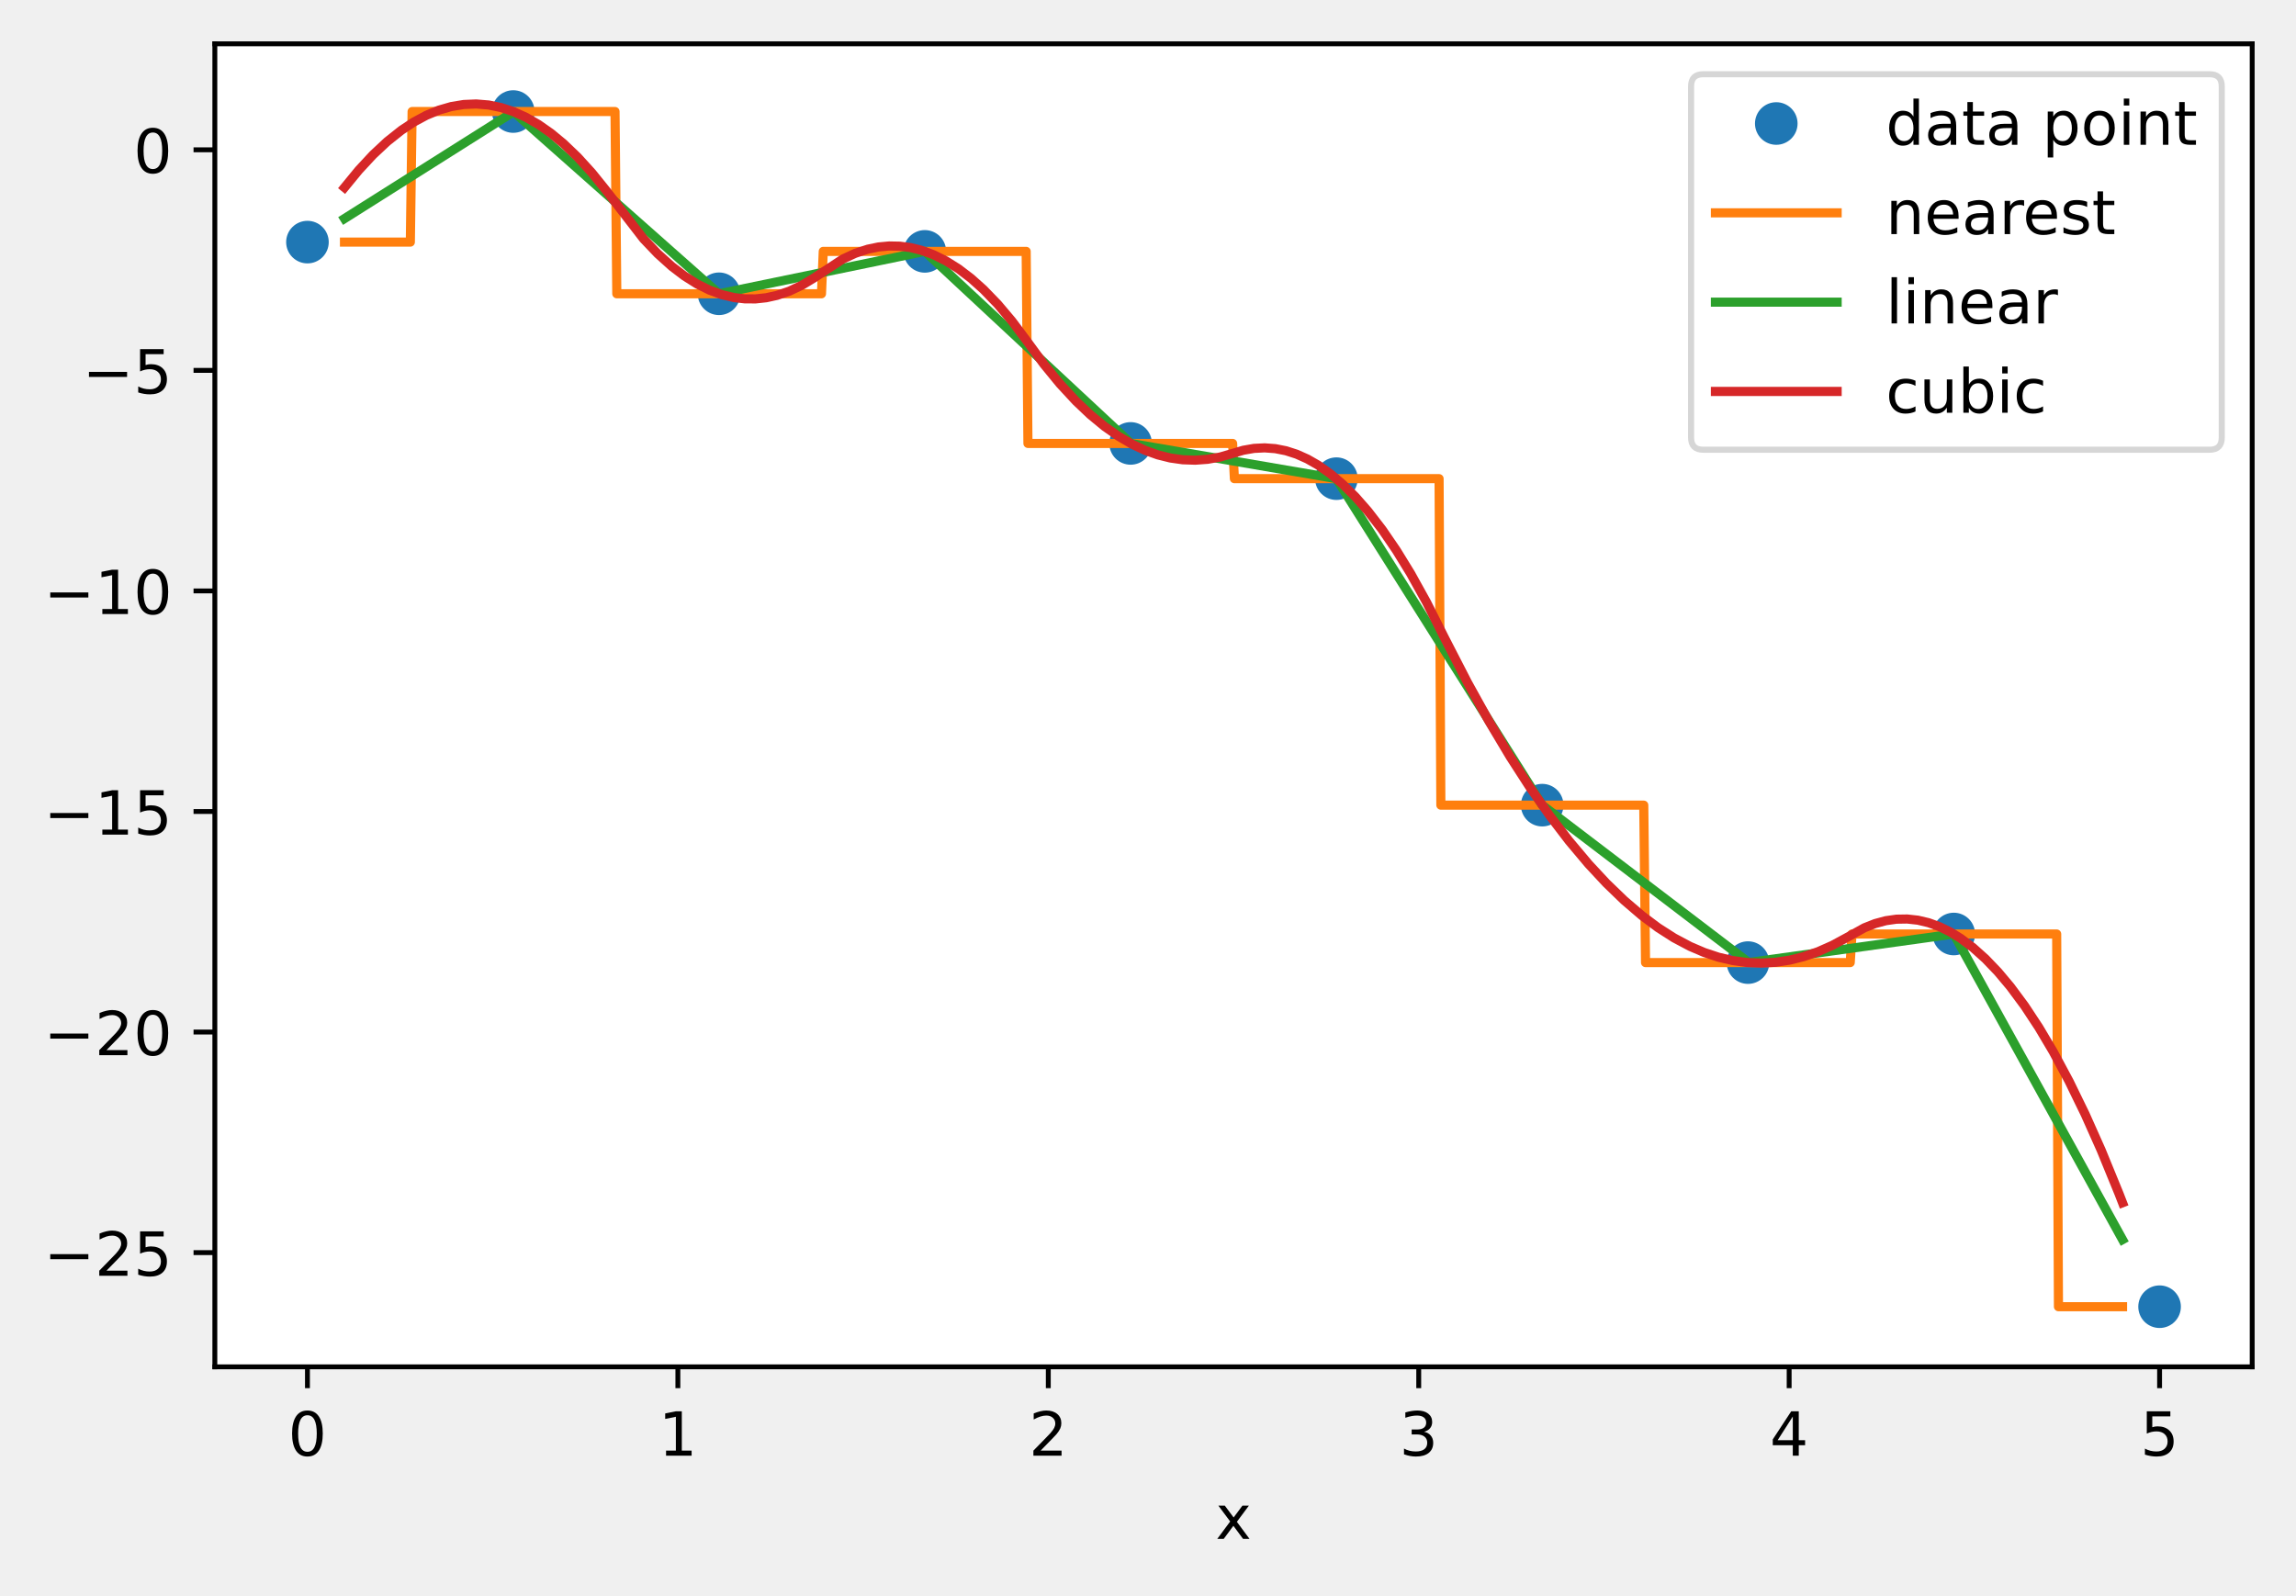
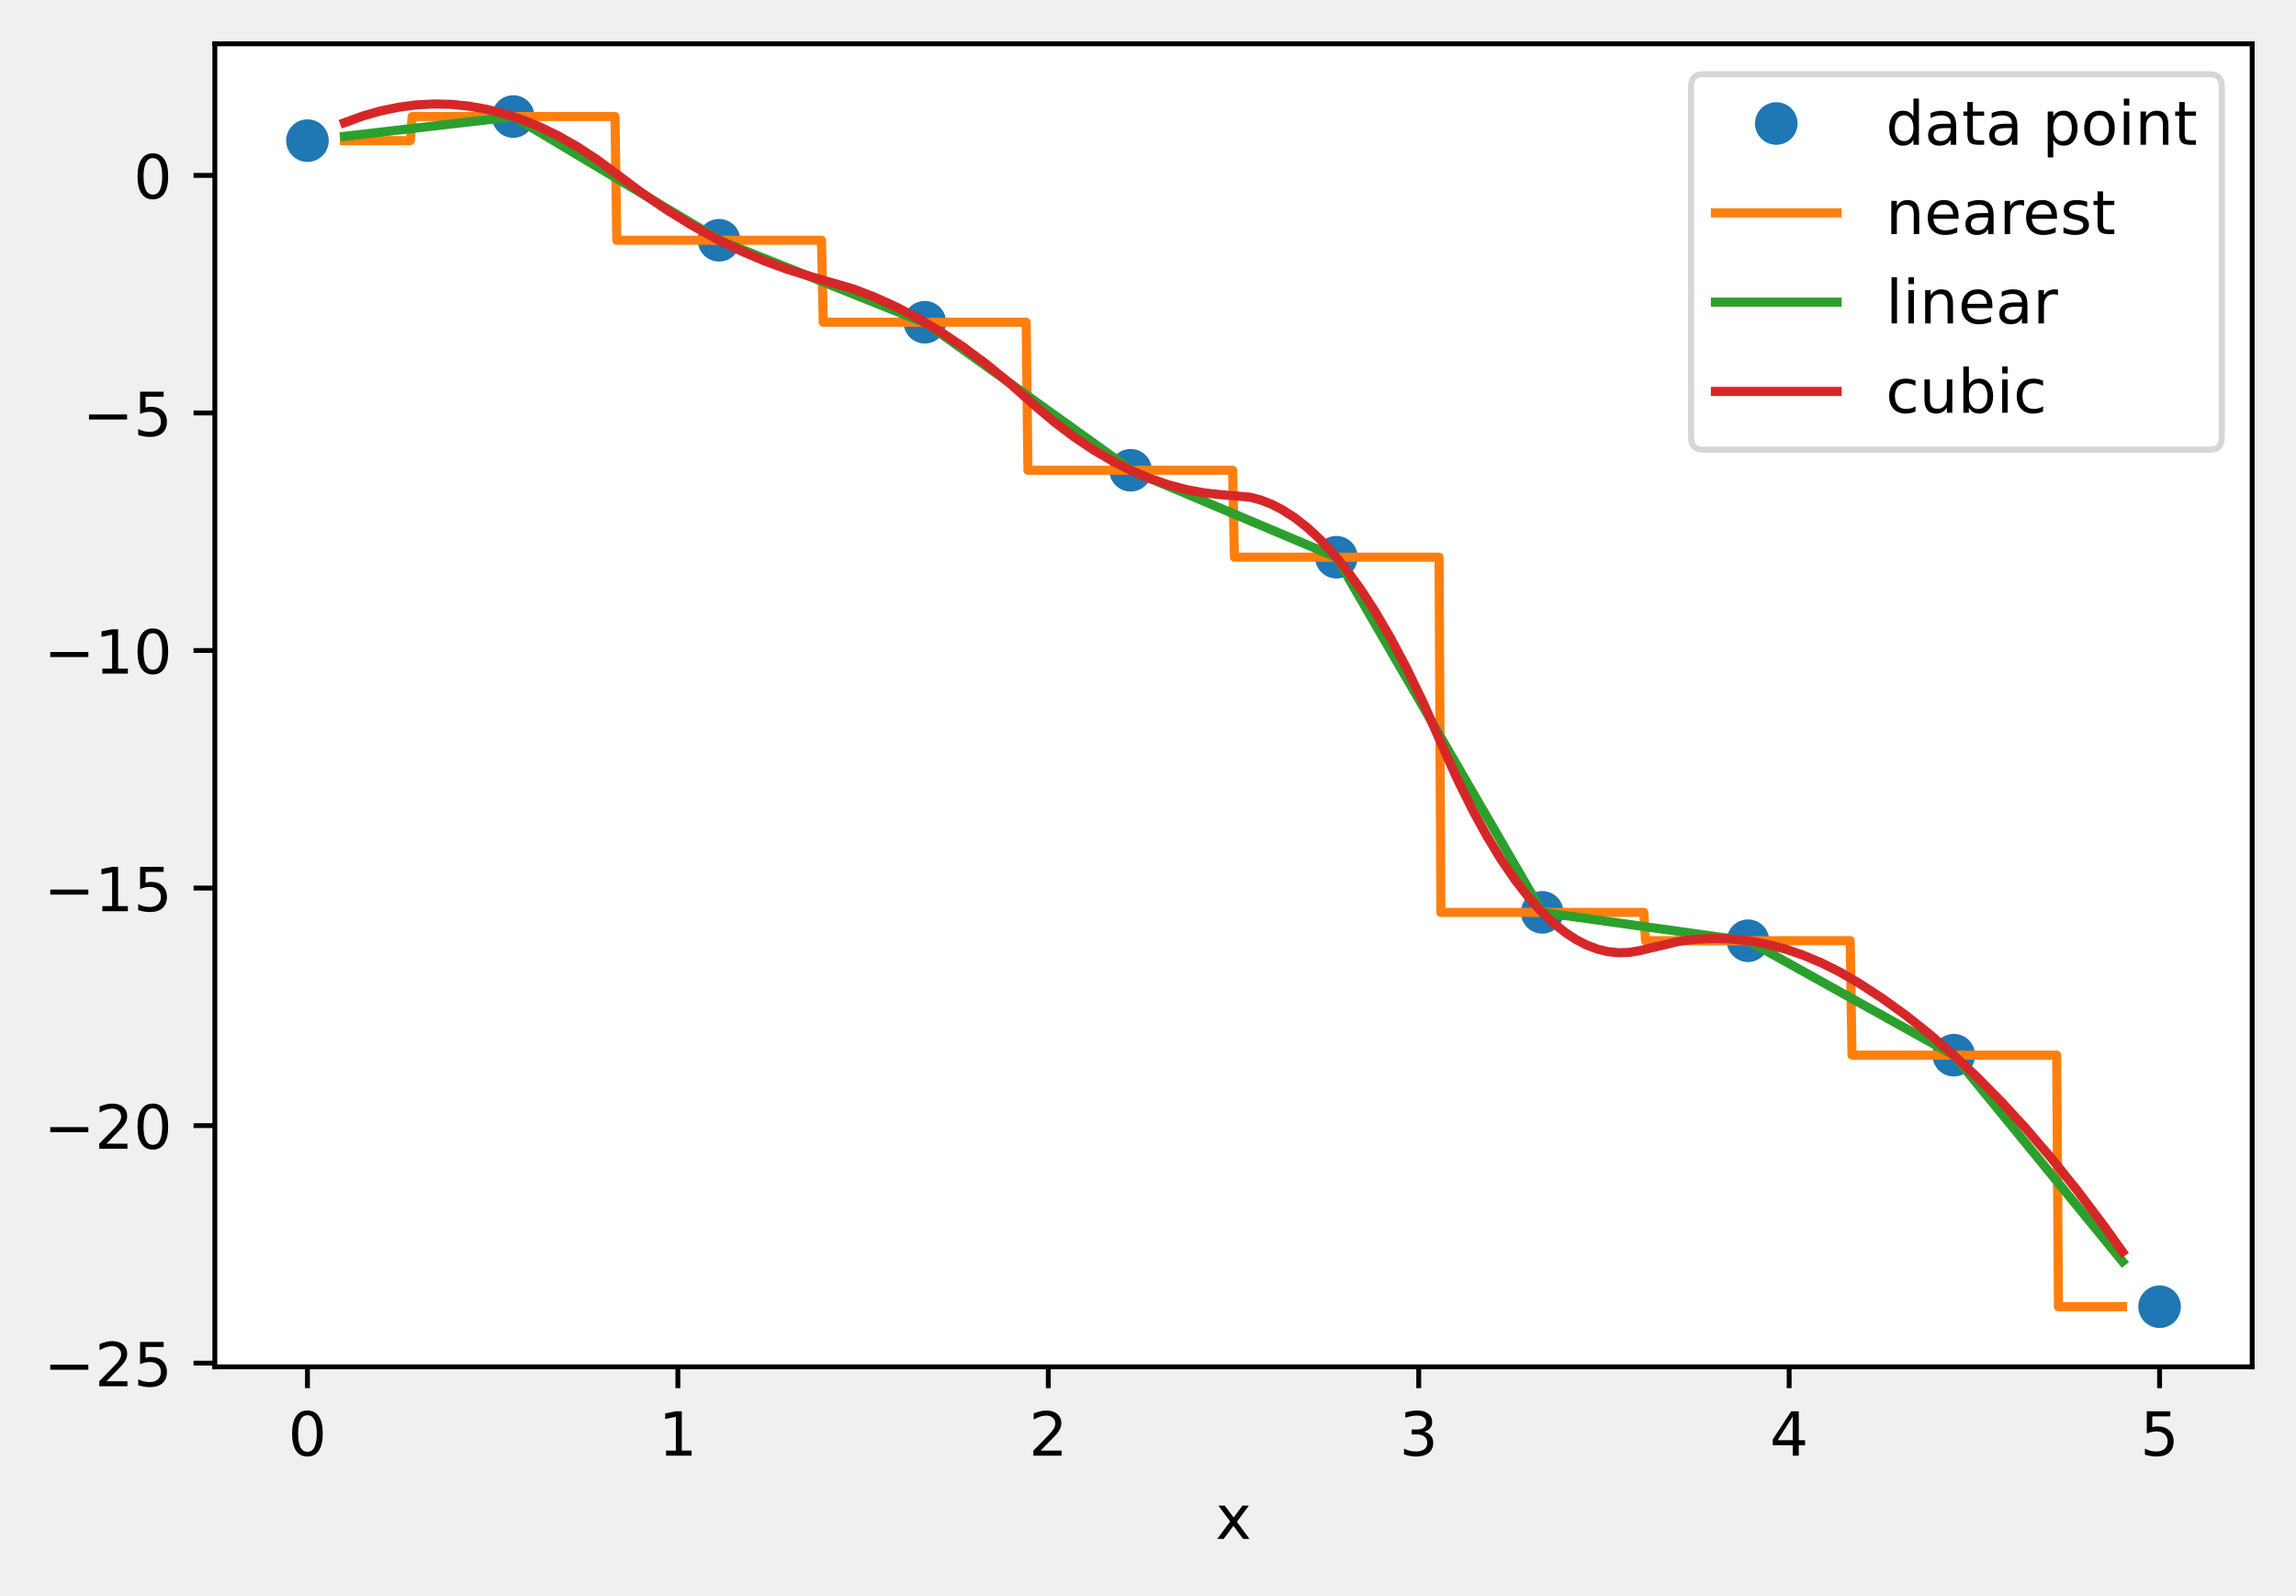
<svg xmlns="http://www.w3.org/2000/svg" xmlns:xlink="http://www.w3.org/1999/xlink" width="377.305pt" height="262.196pt" viewBox="0 0 377.305 262.196" version="1.1">
  <defs>
    <style type="text/css">*{stroke-linejoin: round; stroke-linecap: butt}</style>
  </defs>
  <g id="figure_1">
    <g id="patch_1">
      <path d="M 0 262.196  L 377.305 262.196  L 377.305 0  L 0 0  L 0 262.196  z " style="fill: none" />
    </g>
    <g id="axes_1">
      <g id="patch_2">
        <path d="M 35.305 224.64  L 370.105 224.64  L 370.105 7.2  L 35.305 7.2  z " style="fill: #ffffff" />
      </g>
      <g id="matplotlib.axis_1">
        <g id="xtick_1">
          <g id="line2d_1">
            <defs>
-               <path id="m0a9efb65ff" d="M 0 0  L 0 3.5  " style="stroke: #000000; stroke-width: 0.8" />
-             </defs>
-             <g>
-               <use xlink:href="#m0a9efb65ff" x="50.523" y="224.64" style="stroke: #000000; stroke-width: 0.8" />
+               <path id="m6f91e4cf8c" d="M 0 0  L 0 3.5  " style="stroke: #000000; stroke-width: 0.8" />
+             </defs>
+             <g>
+               <use xlink:href="#m6f91e4cf8c" x="50.523" y="224.64" style="stroke: #000000; stroke-width: 0.8" />
            </g>
          </g>
          <g id="text_1">
            <g transform="translate(47.34162 239.2384)scale(0.1 -0.1)">
              <defs>
                <path id="DejaVuSans-30" d="M 2034 4250  Q 1547 4250 1301 3770  Q 1056 3291 1056 2328  Q 1056 1369 1301 889  Q 1547 409 2034 409  Q 2525 409 2770 889  Q 3016 1369 3016 2328  Q 3016 3291 2770 3770  Q 2525 4250 2034 4250  z M 2034 4750  Q 2819 4750 3233 4129  Q 3647 3509 3647 2328  Q 3647 1150 3233 529  Q 2819 -91 2034 -91  Q 1250 -91 836 529  Q 422 1150 422 2328  Q 422 3509 836 4129  Q 1250 4750 2034 4750  z " transform="scale(0.015625)" />
              </defs>
              <use xlink:href="#DejaVuSans-30" />
            </g>
          </g>
        </g>
        <g id="xtick_2">
          <g id="line2d_2">
            <g>
-               <use xlink:href="#m0a9efb65ff" x="111.396" y="224.64" style="stroke: #000000; stroke-width: 0.8" />
+               <use xlink:href="#m6f91e4cf8c" x="111.396" y="224.64" style="stroke: #000000; stroke-width: 0.8" />
            </g>
          </g>
          <g id="text_2">
            <g transform="translate(108.2143 239.2384)scale(0.1 -0.1)">
              <defs>
                <path id="DejaVuSans-31" d="M 794 531  L 1825 531  L 1825 4091  L 703 3866  L 703 4441  L 1819 4666  L 2450 4666  L 2450 531  L 3481 531  L 3481 0  L 794 0  L 794 531  z " transform="scale(0.015625)" />
              </defs>
              <use xlink:href="#DejaVuSans-31" />
            </g>
          </g>
        </g>
        <g id="xtick_3">
          <g id="line2d_3">
            <g>
-               <use xlink:href="#m0a9efb65ff" x="172.268" y="224.64" style="stroke: #000000; stroke-width: 0.8" />
+               <use xlink:href="#m6f91e4cf8c" x="172.268" y="224.64" style="stroke: #000000; stroke-width: 0.8" />
            </g>
          </g>
          <g id="text_3">
            <g transform="translate(169.0871 239.2384)scale(0.1 -0.1)">
              <defs>
                <path id="DejaVuSans-32" d="M 1228 531  L 3431 531  L 3431 0  L 469 0  L 469 531  Q 828 903 1448 1529  Q 2069 2156 2228 2338  Q 2531 2678 2651 2914  Q 2772 3150 2772 3378  Q 2772 3750 2511 3984  Q 2250 4219 1831 4219  Q 1534 4219 1204 4116  Q 875 4013 500 3803  L 500 4441  Q 881 4594 1212 4672  Q 1544 4750 1819 4750  Q 2544 4750 2975 4387  Q 3406 4025 3406 3419  Q 3406 3131 3298 2873  Q 3191 2616 2906 2266  Q 2828 2175 2409 1742  Q 1991 1309 1228 531  z " transform="scale(0.015625)" />
              </defs>
              <use xlink:href="#DejaVuSans-32" />
            </g>
          </g>
        </g>
        <g id="xtick_4">
          <g id="line2d_4">
            <g>
-               <use xlink:href="#m0a9efb65ff" x="233.141" y="224.64" style="stroke: #000000; stroke-width: 0.8" />
+               <use xlink:href="#m6f91e4cf8c" x="233.141" y="224.64" style="stroke: #000000; stroke-width: 0.8" />
            </g>
          </g>
          <g id="text_4">
            <g transform="translate(229.9598 239.2384)scale(0.1 -0.1)">
              <defs>
                <path id="DejaVuSans-33" d="M 2597 2516  Q 3050 2419 3304 2112  Q 3559 1806 3559 1356  Q 3559 666 3084 287  Q 2609 -91 1734 -91  Q 1441 -91 1130 -33  Q 819 25 488 141  L 488 750  Q 750 597 1062 519  Q 1375 441 1716 441  Q 2309 441 2620 675  Q 2931 909 2931 1356  Q 2931 1769 2642 2001  Q 2353 2234 1838 2234  L 1294 2234  L 1294 2753  L 1863 2753  Q 2328 2753 2575 2939  Q 2822 3125 2822 3475  Q 2822 3834 2567 4026  Q 2313 4219 1838 4219  Q 1578 4219 1281 4162  Q 984 4106 628 3988  L 628 4550  Q 988 4650 1302 4700  Q 1616 4750 1894 4750  Q 2613 4750 3031 4423  Q 3450 4097 3450 3541  Q 3450 3153 3228 2886  Q 3006 2619 2597 2516  z " transform="scale(0.015625)" />
              </defs>
              <use xlink:href="#DejaVuSans-33" />
            </g>
          </g>
        </g>
        <g id="xtick_5">
          <g id="line2d_5">
            <g>
-               <use xlink:href="#m0a9efb65ff" x="294.014" y="224.64" style="stroke: #000000; stroke-width: 0.8" />
+               <use xlink:href="#m6f91e4cf8c" x="294.014" y="224.64" style="stroke: #000000; stroke-width: 0.8" />
            </g>
          </g>
          <g id="text_5">
            <g transform="translate(290.8325 239.2384)scale(0.1 -0.1)">
              <defs>
                <path id="DejaVuSans-34" d="M 2419 4116  L 825 1625  L 2419 1625  L 2419 4116  z M 2253 4666  L 3047 4666  L 3047 1625  L 3713 1625  L 3713 1100  L 3047 1100  L 3047 0  L 2419 0  L 2419 1100  L 313 1100  L 313 1709  L 2253 4666  z " transform="scale(0.015625)" />
              </defs>
              <use xlink:href="#DejaVuSans-34" />
            </g>
          </g>
        </g>
        <g id="xtick_6">
          <g id="line2d_6">
            <g>
-               <use xlink:href="#m0a9efb65ff" x="354.887" y="224.64" style="stroke: #000000; stroke-width: 0.8" />
+               <use xlink:href="#m6f91e4cf8c" x="354.887" y="224.64" style="stroke: #000000; stroke-width: 0.8" />
            </g>
          </g>
          <g id="text_6">
            <g transform="translate(351.7053 239.2384)scale(0.1 -0.1)">
              <defs>
                <path id="DejaVuSans-35" d="M 691 4666  L 3169 4666  L 3169 4134  L 1269 4134  L 1269 2991  Q 1406 3038 1543 3061  Q 1681 3084 1819 3084  Q 2600 3084 3056 2656  Q 3513 2228 3513 1497  Q 3513 744 3044 326  Q 2575 -91 1722 -91  Q 1428 -91 1123 -41  Q 819 9 494 109  L 494 744  Q 775 591 1075 516  Q 1375 441 1709 441  Q 2250 441 2565 725  Q 2881 1009 2881 1497  Q 2881 1984 2565 2268  Q 2250 2553 1709 2553  Q 1456 2553 1204 2497  Q 953 2441 691 2322  L 691 4666  z " transform="scale(0.015625)" />
              </defs>
              <use xlink:href="#DejaVuSans-35" />
            </g>
          </g>
        </g>
        <g id="text_7">
          <g transform="translate(199.7453 252.9166)scale(0.1 -0.1)">
            <defs>
              <path id="DejaVuSans-78" d="M 3513 3500  L 2247 1797  L 3578 0  L 2900 0  L 1881 1375  L 863 0  L 184 0  L 1544 1831  L 300 3500  L 978 3500  L 1906 2253  L 2834 3500  L 3513 3500  z " transform="scale(0.015625)" />
            </defs>
            <use xlink:href="#DejaVuSans-78" />
          </g>
        </g>
      </g>
      <g id="matplotlib.axis_2">
        <g id="ytick_1">
          <g id="line2d_7">
            <defs>
-               <path id="m74716fd146" d="M 0 0  L -3.5 0  " style="stroke: #000000; stroke-width: 0.8" />
-             </defs>
-             <g>
-               <use xlink:href="#m74716fd146" x="35.305" y="205.868" style="stroke: #000000; stroke-width: 0.8" />
+               <path id="m9b58ca603e" d="M 0 0  L -3.5 0  " style="stroke: #000000; stroke-width: 0.8" />
+             </defs>
+             <g>
+               <use xlink:href="#m9b58ca603e" x="35.305" y="224.036" style="stroke: #000000; stroke-width: 0.8" />
            </g>
          </g>
          <g id="text_8">
-             <g transform="translate(7.2 209.6672)scale(0.1 -0.1)">
+             <g transform="translate(7.2 227.8354)scale(0.1 -0.1)">
              <defs>
                <path id="DejaVuSans-2212" d="M 678 2272  L 4684 2272  L 4684 1741  L 678 1741  L 678 2272  z " transform="scale(0.015625)" />
              </defs>
              <use xlink:href="#DejaVuSans-2212" />
              <use xlink:href="#DejaVuSans-32" x="83.789" />
              <use xlink:href="#DejaVuSans-35" x="147.412" />
            </g>
          </g>
        </g>
        <g id="ytick_2">
          <g id="line2d_8">
            <g>
-               <use xlink:href="#m74716fd146" x="35.305" y="169.618" style="stroke: #000000; stroke-width: 0.8" />
+               <use xlink:href="#m9b58ca603e" x="35.305" y="184.994" style="stroke: #000000; stroke-width: 0.8" />
            </g>
          </g>
          <g id="text_9">
-             <g transform="translate(7.2 173.4177)scale(0.1 -0.1)">
+             <g transform="translate(7.2 188.7931)scale(0.1 -0.1)">
              <use xlink:href="#DejaVuSans-2212" />
              <use xlink:href="#DejaVuSans-32" x="83.789" />
              <use xlink:href="#DejaVuSans-30" x="147.412" />
            </g>
          </g>
        </g>
        <g id="ytick_3">
          <g id="line2d_9">
            <g>
-               <use xlink:href="#m74716fd146" x="35.305" y="133.369" style="stroke: #000000; stroke-width: 0.8" />
+               <use xlink:href="#m9b58ca603e" x="35.305" y="145.952" style="stroke: #000000; stroke-width: 0.8" />
            </g>
          </g>
          <g id="text_10">
-             <g transform="translate(7.2 137.1682)scale(0.1 -0.1)">
+             <g transform="translate(7.2 149.7508)scale(0.1 -0.1)">
              <use xlink:href="#DejaVuSans-2212" />
              <use xlink:href="#DejaVuSans-31" x="83.789" />
              <use xlink:href="#DejaVuSans-35" x="147.412" />
            </g>
          </g>
        </g>
        <g id="ytick_4">
          <g id="line2d_10">
            <g>
-               <use xlink:href="#m74716fd146" x="35.305" y="97.119" style="stroke: #000000; stroke-width: 0.8" />
+               <use xlink:href="#m9b58ca603e" x="35.305" y="106.909" style="stroke: #000000; stroke-width: 0.8" />
            </g>
          </g>
          <g id="text_11">
-             <g transform="translate(7.2 100.9187)scale(0.1 -0.1)">
+             <g transform="translate(7.2 110.7085)scale(0.1 -0.1)">
              <use xlink:href="#DejaVuSans-2212" />
              <use xlink:href="#DejaVuSans-31" x="83.789" />
              <use xlink:href="#DejaVuSans-30" x="147.412" />
            </g>
          </g>
        </g>
        <g id="ytick_5">
          <g id="line2d_11">
            <g>
-               <use xlink:href="#m74716fd146" x="35.305" y="60.87" style="stroke: #000000; stroke-width: 0.8" />
+               <use xlink:href="#m9b58ca603e" x="35.305" y="67.867" style="stroke: #000000; stroke-width: 0.8" />
            </g>
          </g>
          <g id="text_12">
-             <g transform="translate(13.5625 64.6692)scale(0.1 -0.1)">
+             <g transform="translate(13.5625 71.66617)scale(0.1 -0.1)">
              <use xlink:href="#DejaVuSans-2212" />
              <use xlink:href="#DejaVuSans-35" x="83.789" />
            </g>
          </g>
        </g>
        <g id="ytick_6">
          <g id="line2d_12">
            <g>
-               <use xlink:href="#m74716fd146" x="35.305" y="24.62" style="stroke: #000000; stroke-width: 0.8" />
+               <use xlink:href="#m9b58ca603e" x="35.305" y="28.825" style="stroke: #000000; stroke-width: 0.8" />
            </g>
          </g>
          <g id="text_13">
-             <g transform="translate(21.94219 28.4197)scale(0.1 -0.1)">
+             <g transform="translate(21.94219 32.62385)scale(0.1 -0.1)">
              <use xlink:href="#DejaVuSans-30" />
            </g>
          </g>
        </g>
      </g>
      <g id="line2d_13">
        <defs>
-           <path id="m6c1fc58056" d="M 0 3  C 0.796 3 1.559 2.684 2.121 2.121  C 2.684 1.559 3 0.796 3 0  C 3 -0.796 2.684 -1.559 2.121 -2.121  C 1.559 -2.684 0.796 -3 0 -3  C -0.796 -3 -1.559 -2.684 -2.121 -2.121  C -2.684 -1.559 -3 -0.796 -3 0  C -3 0.796 -2.684 1.559 -2.121 2.121  C -1.559 2.684 -0.796 3 0 3  z " style="stroke: #1f77b4" />
+           <path id="m260b478fc4" d="M 0 3  C 0.796 3 1.559 2.684 2.121 2.121  C 2.684 1.559 3 0.796 3 0  C 3 -0.796 2.684 -1.559 2.121 -2.121  C 1.559 -2.684 0.796 -3 0 -3  C -0.796 -3 -1.559 -2.684 -2.121 -2.121  C -2.684 -1.559 -3 -0.796 -3 0  C -3 0.796 -2.684 1.559 -2.121 2.121  C -1.559 2.684 -0.796 3 0 3  z " style="stroke: #1f77b4" />
        </defs>
-         <g clip-path="url(#p2cabe5e729)">
-           <use xlink:href="#m6c1fc58056" x="50.523" y="39.79" style="fill: #1f77b4; stroke: #1f77b4" />
-           <use xlink:href="#m6c1fc58056" x="84.341" y="18.33" style="fill: #1f77b4; stroke: #1f77b4" />
-           <use xlink:href="#m6c1fc58056" x="118.159" y="48.282" style="fill: #1f77b4; stroke: #1f77b4" />
-           <use xlink:href="#m6c1fc58056" x="151.977" y="41.313" style="fill: #1f77b4; stroke: #1f77b4" />
-           <use xlink:href="#m6c1fc58056" x="185.796" y="72.876" style="fill: #1f77b4; stroke: #1f77b4" />
-           <use xlink:href="#m6c1fc58056" x="219.614" y="78.669" style="fill: #1f77b4; stroke: #1f77b4" />
-           <use xlink:href="#m6c1fc58056" x="253.432" y="132.327" style="fill: #1f77b4; stroke: #1f77b4" />
-           <use xlink:href="#m6c1fc58056" x="287.25" y="158.203" style="fill: #1f77b4; stroke: #1f77b4" />
-           <use xlink:href="#m6c1fc58056" x="321.068" y="153.503" style="fill: #1f77b4; stroke: #1f77b4" />
-           <use xlink:href="#m6c1fc58056" x="354.887" y="214.756" style="fill: #1f77b4; stroke: #1f77b4" />
+         <g clip-path="url(#p9aef9aa3d3)">
+           <use xlink:href="#m260b478fc4" x="50.523" y="23.114" style="fill: #1f77b4; stroke: #1f77b4" />
+           <use xlink:href="#m260b478fc4" x="84.341" y="19.153" style="fill: #1f77b4; stroke: #1f77b4" />
+           <use xlink:href="#m260b478fc4" x="118.159" y="39.485" style="fill: #1f77b4; stroke: #1f77b4" />
+           <use xlink:href="#m260b478fc4" x="151.977" y="52.96" style="fill: #1f77b4; stroke: #1f77b4" />
+           <use xlink:href="#m260b478fc4" x="185.796" y="77.289" style="fill: #1f77b4; stroke: #1f77b4" />
+           <use xlink:href="#m260b478fc4" x="219.614" y="91.579" style="fill: #1f77b4; stroke: #1f77b4" />
+           <use xlink:href="#m260b478fc4" x="253.432" y="149.947" style="fill: #1f77b4; stroke: #1f77b4" />
+           <use xlink:href="#m260b478fc4" x="287.25" y="154.608" style="fill: #1f77b4; stroke: #1f77b4" />
+           <use xlink:href="#m260b478fc4" x="321.068" y="173.419" style="fill: #1f77b4; stroke: #1f77b4" />
+           <use xlink:href="#m260b478fc4" x="354.887" y="214.756" style="fill: #1f77b4; stroke: #1f77b4" />
        </g>
      </g>
      <g id="line2d_14">
-         <path d="M 56.61 39.79  L 67.432 39.79  L 67.724 18.33  L 101.067 18.33  L 101.36 48.282  L 134.995 48.282  L 135.288 41.313  L 168.631 41.313  L 168.923 72.876  L 202.558 72.876  L 202.851 78.669  L 236.486 78.669  L 236.779 132.327  L 270.122 132.327  L 270.414 158.203  L 304.05 158.203  L 304.342 153.503  L 337.977 153.503  L 338.27 214.756  L 348.799 214.756  L 348.799 214.756  " clip-path="url(#p2cabe5e729)" style="fill: none; stroke: #ff7f0e; stroke-width: 1.5; stroke-linecap: square" />
+         <path d="M 56.61 23.114  L 67.432 23.114  L 67.724 19.153  L 101.067 19.153  L 101.36 39.485  L 134.995 39.485  L 135.288 52.96  L 168.631 52.96  L 168.923 77.289  L 202.558 77.289  L 202.851 91.579  L 236.486 91.579  L 236.779 149.947  L 270.122 149.947  L 270.414 154.608  L 304.05 154.608  L 304.342 173.419  L 337.977 173.419  L 338.27 214.756  L 348.799 214.756  L 348.799 214.756  " clip-path="url(#p9aef9aa3d3)" style="fill: none; stroke: #ff7f0e; stroke-width: 1.5; stroke-linecap: square" />
      </g>
      <g id="line2d_15">
-         <path d="M 56.61 35.927  L 84.396 18.379  L 118.031 48.168  L 118.324 48.248  L 151.959 41.316  L 154.299 43.479  L 185.887 72.892  L 219.522 78.653  L 220.107 79.452  L 253.45 132.341  L 287.378 158.185  L 321.013 153.511  L 321.598 154.464  L 348.799 203.731  L 348.799 203.731  " clip-path="url(#p2cabe5e729)" style="fill: none; stroke: #2ca02c; stroke-width: 1.5; stroke-linecap: square" />
+         <path d="M 56.61 22.401  L 84.396 19.186  L 118.616 39.667  L 152.252 53.157  L 186.179 77.451  L 219.522 91.54  L 220.107 92.431  L 253.45 149.95  L 287.378 154.679  L 321.013 173.389  L 322.476 175.14  L 348.799 207.316  L 348.799 207.316  " clip-path="url(#p9aef9aa3d3)" style="fill: none; stroke: #2ca02c; stroke-width: 1.5; stroke-linecap: square" />
      </g>
      <g id="line2d_16">
-         <path d="M 56.61 30.821  L 58.95 27.97  L 61.29 25.45  L 63.63 23.262  L 65.97 21.404  L 68.017 20.051  L 70.064 18.951  L 72.112 18.104  L 74.159 17.512  L 76.206 17.173  L 78.254 17.087  L 80.301 17.255  L 82.349 17.676  L 84.396 18.352  L 86.443 19.28  L 88.491 20.463  L 90.538 21.898  L 92.585 23.588  L 94.925 25.829  L 97.265 28.402  L 99.605 31.305  L 105.747 39.246  L 108.087 41.702  L 110.427 43.808  L 112.474 45.364  L 114.521 46.653  L 116.569 47.673  L 118.616 48.427  L 120.664 48.912  L 122.418 49.115  L 124.173 49.122  L 125.928 48.932  L 127.683 48.545  L 129.731 47.845  L 131.778 46.878  L 133.825 45.643  L 138.505 42.573  L 140.552 41.629  L 142.6 40.955  L 144.355 40.591  L 146.11 40.426  L 147.864 40.459  L 149.619 40.69  L 151.374 41.119  L 153.422 41.87  L 155.469 42.891  L 157.516 44.181  L 159.564 45.741  L 161.611 47.571  L 163.951 49.992  L 166.291 52.765  L 168.631 55.891  L 171.555 59.876  L 174.188 63.082  L 176.82 65.924  L 179.16 68.145  L 181.5 70.077  L 183.84 71.722  L 186.179 73.079  L 188.227 74.031  L 190.274 74.762  L 192.322 75.272  L 194.369 75.563  L 196.416 75.633  L 198.464 75.482  L 200.511 75.112  L 202.558 74.521  L 204.313 73.999  L 206.068 73.693  L 207.823 73.605  L 209.578 73.736  L 211.333 74.084  L 213.088 74.65  L 214.843 75.435  L 216.598 76.437  L 218.645 77.881  L 220.692 79.623  L 222.74 81.661  L 224.787 83.996  L 227.127 87.027  L 229.467 90.447  L 231.807 94.253  L 234.439 98.999  L 237.364 104.809  L 241.166 112.19  L 244.676 118.525  L 248.186 124.4  L 251.403 129.383  L 254.62 133.979  L 257.837 138.19  L 261.055 142.015  L 263.98 145.157  L 266.904 147.98  L 269.829 150.484  L 272.462 152.456  L 275.094 154.141  L 277.726 155.54  L 280.066 156.542  L 282.406 157.318  L 284.746 157.867  L 287.086 158.189  L 289.425 158.284  L 291.765 158.153  L 294.105 157.796  L 296.445 157.211  L 298.785 156.4  L 301.125 155.362  L 303.465 154.098  L 306.389 152.48  L 308.144 151.788  L 309.899 151.317  L 311.654 151.067  L 313.409 151.039  L 315.164 151.231  L 316.919 151.645  L 318.674 152.28  L 320.429 153.136  L 322.183 154.214  L 324.231 155.75  L 326.278 157.587  L 328.326 159.726  L 330.373 162.165  L 332.713 165.322  L 335.053 168.872  L 337.392 172.815  L 340.025 177.721  L 342.657 183.125  L 345.289 189.026  L 348.214 196.167  L 348.799 197.669  L 348.799 197.669  " clip-path="url(#p2cabe5e729)" style="fill: none; stroke: #d62728; stroke-width: 1.5; stroke-linecap: square" />
+         <path d="M 56.61 20.162  L 59.535 19.094  L 62.46 18.252  L 65.385 17.638  L 68.309 17.25  L 71.234 17.089  L 74.159 17.154  L 77.084 17.447  L 80.009 17.967  L 82.933 18.713  L 85.858 19.686  L 88.783 20.886  L 91.708 22.313  L 94.925 24.144  L 98.143 26.251  L 101.36 28.631  L 105.455 31.685  L 109.549 34.475  L 113.644 37.003  L 117.739 39.268  L 121.834 41.269  L 125.636 42.892  L 129.438 44.287  L 133.24 45.456  L 140.26 47.495  L 143.77 48.848  L 147.279 50.444  L 150.789 52.283  L 154.299 54.363  L 158.101 56.891  L 161.904 59.703  L 165.706 62.8  L 170.093 66.694  L 173.31 69.396  L 176.528 71.825  L 179.745 73.979  L 182.962 75.86  L 186.179 77.466  L 189.104 78.689  L 192.029 79.686  L 194.954 80.456  L 197.879 81  L 200.804 81.317  L 205.483 81.722  L 207.238 82.198  L 208.993 82.886  L 210.748 83.787  L 212.795 85.105  L 214.843 86.713  L 216.89 88.609  L 218.937 90.794  L 221.277 93.644  L 223.617 96.872  L 225.957 100.477  L 228.589 104.983  L 231.222 109.966  L 233.854 115.427  L 236.779 122.05  L 239.411 127.908  L 242.043 133.223  L 244.383 137.49  L 246.723 141.327  L 249.063 144.735  L 251.11 147.364  L 253.158 149.664  L 255.205 151.635  L 257.253 153.277  L 259.007 154.423  L 260.762 155.327  L 262.517 155.988  L 264.272 156.409  L 266.027 156.587  L 267.782 156.524  L 269.537 156.219  L 275.971 154.695  L 278.896 154.349  L 281.821 154.23  L 284.746 154.336  L 287.671 154.67  L 290.595 155.229  L 293.52 156.015  L 296.445 157.028  L 299.37 158.266  L 302.295 159.731  L 305.512 161.597  L 309.314 164.068  L 313.116 166.81  L 316.919 169.823  L 320.721 173.106  L 324.816 176.945  L 328.91 181.097  L 333.005 185.564  L 337.1 190.345  L 341.487 195.816  L 345.874 201.647  L 348.799 205.735  L 348.799 205.735  " clip-path="url(#p9aef9aa3d3)" style="fill: none; stroke: #d62728; stroke-width: 1.5; stroke-linecap: square" />
      </g>
      <g id="patch_3">
        <path d="M 35.305 224.64  L 35.305 7.2  " style="fill: none; stroke: #000000; stroke-width: 0.8; stroke-linejoin: miter; stroke-linecap: square" />
      </g>
      <g id="patch_4">
        <path d="M 370.105 224.64  L 370.105 7.2  " style="fill: none; stroke: #000000; stroke-width: 0.8; stroke-linejoin: miter; stroke-linecap: square" />
      </g>
      <g id="patch_5">
        <path d="M 35.305 224.64  L 370.105 224.64  " style="fill: none; stroke: #000000; stroke-width: 0.8; stroke-linejoin: miter; stroke-linecap: square" />
      </g>
      <g id="patch_6">
        <path d="M 35.305 7.2  L 370.105 7.2  " style="fill: none; stroke: #000000; stroke-width: 0.8; stroke-linejoin: miter; stroke-linecap: square" />
      </g>
      <g id="legend_1">
        <g id="patch_7">
          <path d="M 279.898 73.912  L 363.105 73.912  Q 365.105 73.912 365.105 71.912  L 365.105 14.2  Q 365.105 12.2 363.105 12.2  L 279.898 12.2  Q 277.898 12.2 277.898 14.2  L 277.898 71.912  Q 277.898 73.912 279.898 73.912  z " style="fill: #ffffff; opacity: 0.8; stroke: #cccccc; stroke-linejoin: miter" />
        </g>
        <g id="line2d_17">
          <g>
-             <use xlink:href="#m6c1fc58056" x="291.898" y="20.298" style="fill: #1f77b4; stroke: #1f77b4" />
+             <use xlink:href="#m260b478fc4" x="291.898" y="20.298" style="fill: #1f77b4; stroke: #1f77b4" />
          </g>
        </g>
        <g id="text_14">
          <g transform="translate(309.8984 23.79844)scale(0.1 -0.1)">
            <defs>
              <path id="DejaVuSans-64" d="M 2906 2969  L 2906 4863  L 3481 4863  L 3481 0  L 2906 0  L 2906 525  Q 2725 213 2448 61  Q 2172 -91 1784 -91  Q 1150 -91 751 415  Q 353 922 353 1747  Q 353 2572 751 3078  Q 1150 3584 1784 3584  Q 2172 3584 2448 3432  Q 2725 3281 2906 2969  z M 947 1747  Q 947 1113 1208 752  Q 1469 391 1925 391  Q 2381 391 2643 752  Q 2906 1113 2906 1747  Q 2906 2381 2643 2742  Q 2381 3103 1925 3103  Q 1469 3103 1208 2742  Q 947 2381 947 1747  z " transform="scale(0.015625)" />
              <path id="DejaVuSans-61" d="M 2194 1759  Q 1497 1759 1228 1600  Q 959 1441 959 1056  Q 959 750 1161 570  Q 1363 391 1709 391  Q 2188 391 2477 730  Q 2766 1069 2766 1631  L 2766 1759  L 2194 1759  z M 3341 1997  L 3341 0  L 2766 0  L 2766 531  Q 2569 213 2275 61  Q 1981 -91 1556 -91  Q 1019 -91 701 211  Q 384 513 384 1019  Q 384 1609 779 1909  Q 1175 2209 1959 2209  L 2766 2209  L 2766 2266  Q 2766 2663 2505 2880  Q 2244 3097 1772 3097  Q 1472 3097 1187 3025  Q 903 2953 641 2809  L 641 3341  Q 956 3463 1253 3523  Q 1550 3584 1831 3584  Q 2591 3584 2966 3190  Q 3341 2797 3341 1997  z " transform="scale(0.015625)" />
              <path id="DejaVuSans-74" d="M 1172 4494  L 1172 3500  L 2356 3500  L 2356 3053  L 1172 3053  L 1172 1153  Q 1172 725 1289 603  Q 1406 481 1766 481  L 2356 481  L 2356 0  L 1766 0  Q 1100 0 847 248  Q 594 497 594 1153  L 594 3053  L 172 3053  L 172 3500  L 594 3500  L 594 4494  L 1172 4494  z " transform="scale(0.015625)" />
              <path id="DejaVuSans-20" transform="scale(0.015625)" />
              <path id="DejaVuSans-70" d="M 1159 525  L 1159 -1331  L 581 -1331  L 581 3500  L 1159 3500  L 1159 2969  Q 1341 3281 1617 3432  Q 1894 3584 2278 3584  Q 2916 3584 3314 3078  Q 3713 2572 3713 1747  Q 3713 922 3314 415  Q 2916 -91 2278 -91  Q 1894 -91 1617 61  Q 1341 213 1159 525  z M 3116 1747  Q 3116 2381 2855 2742  Q 2594 3103 2138 3103  Q 1681 3103 1420 2742  Q 1159 2381 1159 1747  Q 1159 1113 1420 752  Q 1681 391 2138 391  Q 2594 391 2855 752  Q 3116 1113 3116 1747  z " transform="scale(0.015625)" />
              <path id="DejaVuSans-6f" d="M 1959 3097  Q 1497 3097 1228 2736  Q 959 2375 959 1747  Q 959 1119 1226 758  Q 1494 397 1959 397  Q 2419 397 2687 759  Q 2956 1122 2956 1747  Q 2956 2369 2687 2733  Q 2419 3097 1959 3097  z M 1959 3584  Q 2709 3584 3137 3096  Q 3566 2609 3566 1747  Q 3566 888 3137 398  Q 2709 -91 1959 -91  Q 1206 -91 779 398  Q 353 888 353 1747  Q 353 2609 779 3096  Q 1206 3584 1959 3584  z " transform="scale(0.015625)" />
              <path id="DejaVuSans-69" d="M 603 3500  L 1178 3500  L 1178 0  L 603 0  L 603 3500  z M 603 4863  L 1178 4863  L 1178 4134  L 603 4134  L 603 4863  z " transform="scale(0.015625)" />
              <path id="DejaVuSans-6e" d="M 3513 2113  L 3513 0  L 2938 0  L 2938 2094  Q 2938 2591 2744 2837  Q 2550 3084 2163 3084  Q 1697 3084 1428 2787  Q 1159 2491 1159 1978  L 1159 0  L 581 0  L 581 3500  L 1159 3500  L 1159 2956  Q 1366 3272 1645 3428  Q 1925 3584 2291 3584  Q 2894 3584 3203 3211  Q 3513 2838 3513 2113  z " transform="scale(0.015625)" />
            </defs>
            <use xlink:href="#DejaVuSans-64" />
            <use xlink:href="#DejaVuSans-61" x="63.477" />
            <use xlink:href="#DejaVuSans-74" x="124.756" />
            <use xlink:href="#DejaVuSans-61" x="163.965" />
            <use xlink:href="#DejaVuSans-20" x="225.244" />
            <use xlink:href="#DejaVuSans-70" x="257.031" />
            <use xlink:href="#DejaVuSans-6f" x="320.508" />
            <use xlink:href="#DejaVuSans-69" x="381.689" />
            <use xlink:href="#DejaVuSans-6e" x="409.473" />
            <use xlink:href="#DejaVuSans-74" x="472.852" />
          </g>
        </g>
        <g id="line2d_18">
          <path d="M 281.898 34.977  L 291.898 34.977  L 301.898 34.977  " style="fill: none; stroke: #ff7f0e; stroke-width: 1.5; stroke-linecap: square" />
        </g>
        <g id="text_15">
          <g transform="translate(309.8984 38.47656)scale(0.1 -0.1)">
            <defs>
              <path id="DejaVuSans-65" d="M 3597 1894  L 3597 1613  L 953 1613  Q 991 1019 1311 708  Q 1631 397 2203 397  Q 2534 397 2845 478  Q 3156 559 3463 722  L 3463 178  Q 3153 47 2828 -22  Q 2503 -91 2169 -91  Q 1331 -91 842 396  Q 353 884 353 1716  Q 353 2575 817 3079  Q 1281 3584 2069 3584  Q 2775 3584 3186 3129  Q 3597 2675 3597 1894  z M 3022 2063  Q 3016 2534 2758 2815  Q 2500 3097 2075 3097  Q 1594 3097 1305 2825  Q 1016 2553 972 2059  L 3022 2063  z " transform="scale(0.015625)" />
              <path id="DejaVuSans-72" d="M 2631 2963  Q 2534 3019 2420 3045  Q 2306 3072 2169 3072  Q 1681 3072 1420 2755  Q 1159 2438 1159 1844  L 1159 0  L 581 0  L 581 3500  L 1159 3500  L 1159 2956  Q 1341 3275 1631 3429  Q 1922 3584 2338 3584  Q 2397 3584 2469 3576  Q 2541 3569 2628 3553  L 2631 2963  z " transform="scale(0.015625)" />
              <path id="DejaVuSans-73" d="M 2834 3397  L 2834 2853  Q 2591 2978 2328 3040  Q 2066 3103 1784 3103  Q 1356 3103 1142 2972  Q 928 2841 928 2578  Q 928 2378 1081 2264  Q 1234 2150 1697 2047  L 1894 2003  Q 2506 1872 2764 1633  Q 3022 1394 3022 966  Q 3022 478 2636 193  Q 2250 -91 1575 -91  Q 1294 -91 989 -36  Q 684 19 347 128  L 347 722  Q 666 556 975 473  Q 1284 391 1588 391  Q 1994 391 2212 530  Q 2431 669 2431 922  Q 2431 1156 2273 1281  Q 2116 1406 1581 1522  L 1381 1569  Q 847 1681 609 1914  Q 372 2147 372 2553  Q 372 3047 722 3315  Q 1072 3584 1716 3584  Q 2034 3584 2315 3537  Q 2597 3491 2834 3397  z " transform="scale(0.015625)" />
            </defs>
            <use xlink:href="#DejaVuSans-6e" />
            <use xlink:href="#DejaVuSans-65" x="63.379" />
            <use xlink:href="#DejaVuSans-61" x="124.902" />
            <use xlink:href="#DejaVuSans-72" x="186.182" />
            <use xlink:href="#DejaVuSans-65" x="225.045" />
            <use xlink:href="#DejaVuSans-73" x="286.568" />
            <use xlink:href="#DejaVuSans-74" x="338.668" />
          </g>
        </g>
        <g id="line2d_19">
          <path d="M 281.898 49.655  L 291.898 49.655  L 301.898 49.655  " style="fill: none; stroke: #2ca02c; stroke-width: 1.5; stroke-linecap: square" />
        </g>
        <g id="text_16">
          <g transform="translate(309.8984 53.15469)scale(0.1 -0.1)">
            <defs>
              <path id="DejaVuSans-6c" d="M 603 4863  L 1178 4863  L 1178 0  L 603 0  L 603 4863  z " transform="scale(0.015625)" />
            </defs>
            <use xlink:href="#DejaVuSans-6c" />
            <use xlink:href="#DejaVuSans-69" x="27.783" />
            <use xlink:href="#DejaVuSans-6e" x="55.566" />
            <use xlink:href="#DejaVuSans-65" x="118.945" />
            <use xlink:href="#DejaVuSans-61" x="180.469" />
            <use xlink:href="#DejaVuSans-72" x="241.748" />
          </g>
        </g>
        <g id="line2d_20">
          <path d="M 281.898 64.333  L 291.898 64.333  L 301.898 64.333  " style="fill: none; stroke: #d62728; stroke-width: 1.5; stroke-linecap: square" />
        </g>
        <g id="text_17">
          <g transform="translate(309.8984 67.83281)scale(0.1 -0.1)">
            <defs>
              <path id="DejaVuSans-63" d="M 3122 3366  L 3122 2828  Q 2878 2963 2633 3030  Q 2388 3097 2138 3097  Q 1578 3097 1268 2742  Q 959 2388 959 1747  Q 959 1106 1268 751  Q 1578 397 2138 397  Q 2388 397 2633 464  Q 2878 531 3122 666  L 3122 134  Q 2881 22 2623 -34  Q 2366 -91 2075 -91  Q 1284 -91 818 406  Q 353 903 353 1747  Q 353 2603 823 3093  Q 1294 3584 2113 3584  Q 2378 3584 2631 3529  Q 2884 3475 3122 3366  z " transform="scale(0.015625)" />
              <path id="DejaVuSans-75" d="M 544 1381  L 544 3500  L 1119 3500  L 1119 1403  Q 1119 906 1312 657  Q 1506 409 1894 409  Q 2359 409 2629 706  Q 2900 1003 2900 1516  L 2900 3500  L 3475 3500  L 3475 0  L 2900 0  L 2900 538  Q 2691 219 2414 64  Q 2138 -91 1772 -91  Q 1169 -91 856 284  Q 544 659 544 1381  z M 1991 3584  L 1991 3584  z " transform="scale(0.015625)" />
              <path id="DejaVuSans-62" d="M 3116 1747  Q 3116 2381 2855 2742  Q 2594 3103 2138 3103  Q 1681 3103 1420 2742  Q 1159 2381 1159 1747  Q 1159 1113 1420 752  Q 1681 391 2138 391  Q 2594 391 2855 752  Q 3116 1113 3116 1747  z M 1159 2969  Q 1341 3281 1617 3432  Q 1894 3584 2278 3584  Q 2916 3584 3314 3078  Q 3713 2572 3713 1747  Q 3713 922 3314 415  Q 2916 -91 2278 -91  Q 1894 -91 1617 61  Q 1341 213 1159 525  L 1159 0  L 581 0  L 581 4863  L 1159 4863  L 1159 2969  z " transform="scale(0.015625)" />
            </defs>
            <use xlink:href="#DejaVuSans-63" />
            <use xlink:href="#DejaVuSans-75" x="54.98" />
            <use xlink:href="#DejaVuSans-62" x="118.359" />
            <use xlink:href="#DejaVuSans-69" x="181.836" />
            <use xlink:href="#DejaVuSans-63" x="209.619" />
          </g>
        </g>
      </g>
    </g>
  </g>
  <defs>
-     <clipPath id="p2cabe5e729">
+     <clipPath id="p9aef9aa3d3">
      <rect x="35.305" y="7.2" width="334.8" height="217.44" />
    </clipPath>
  </defs>
</svg>
